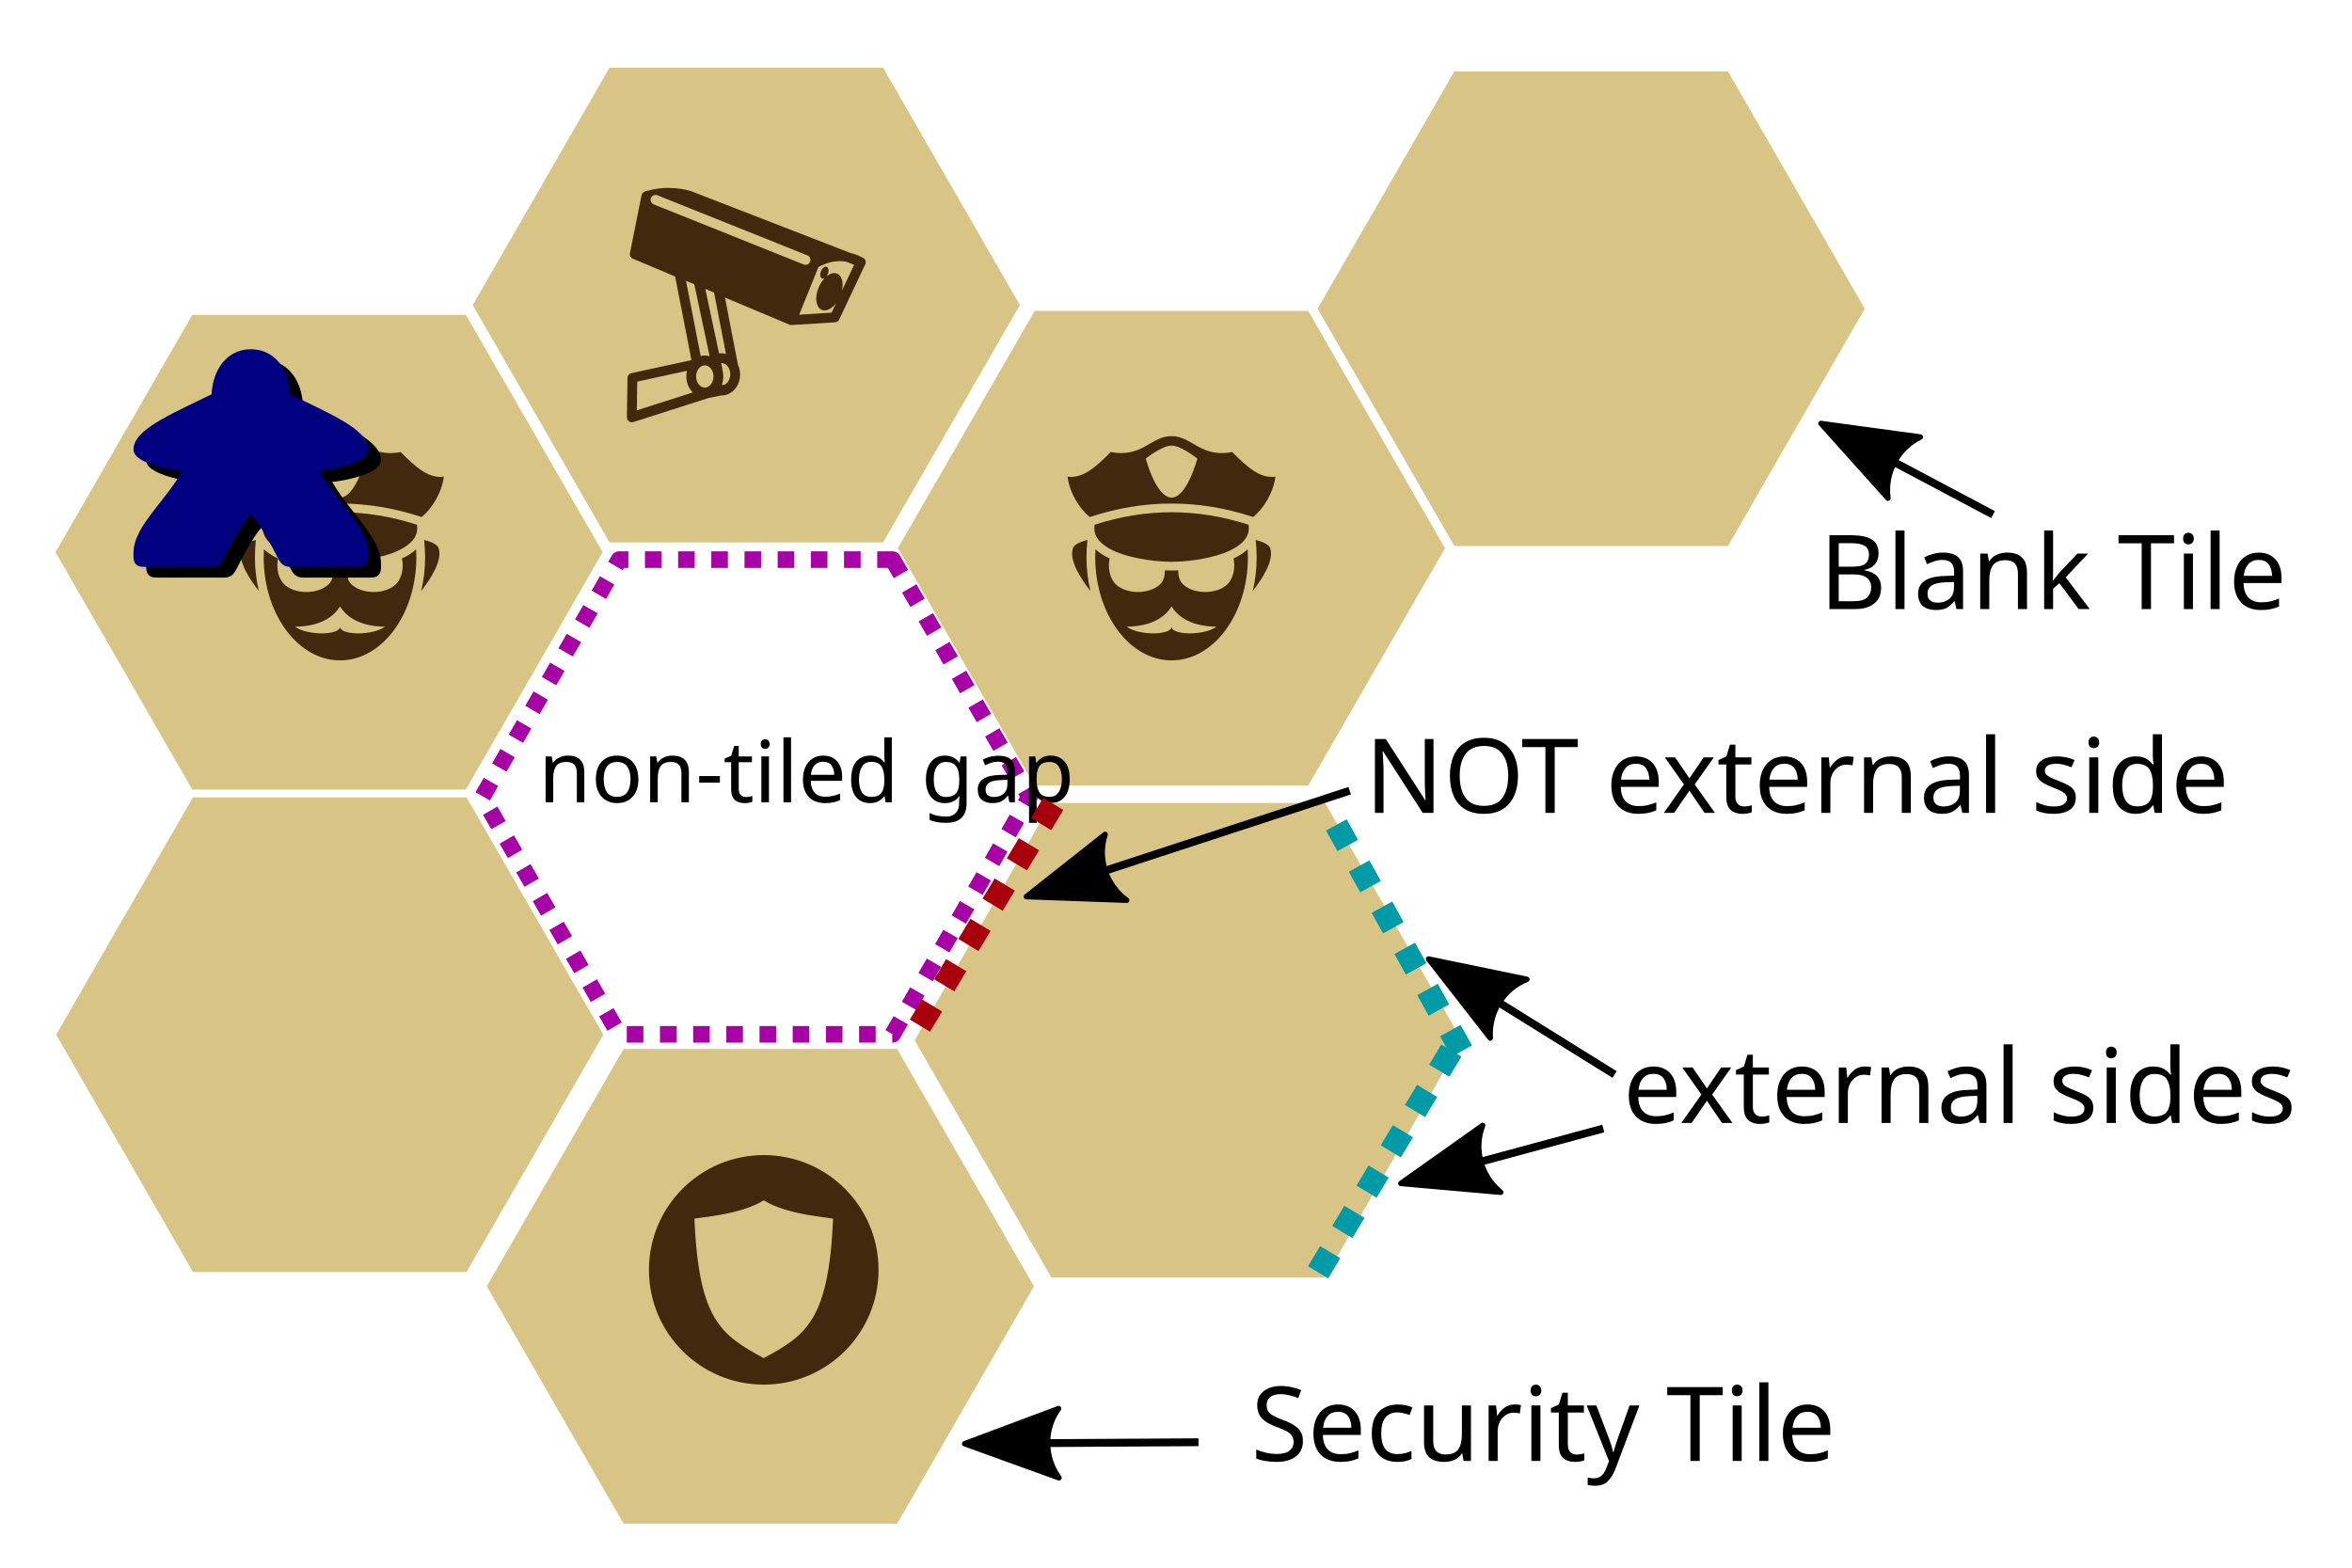
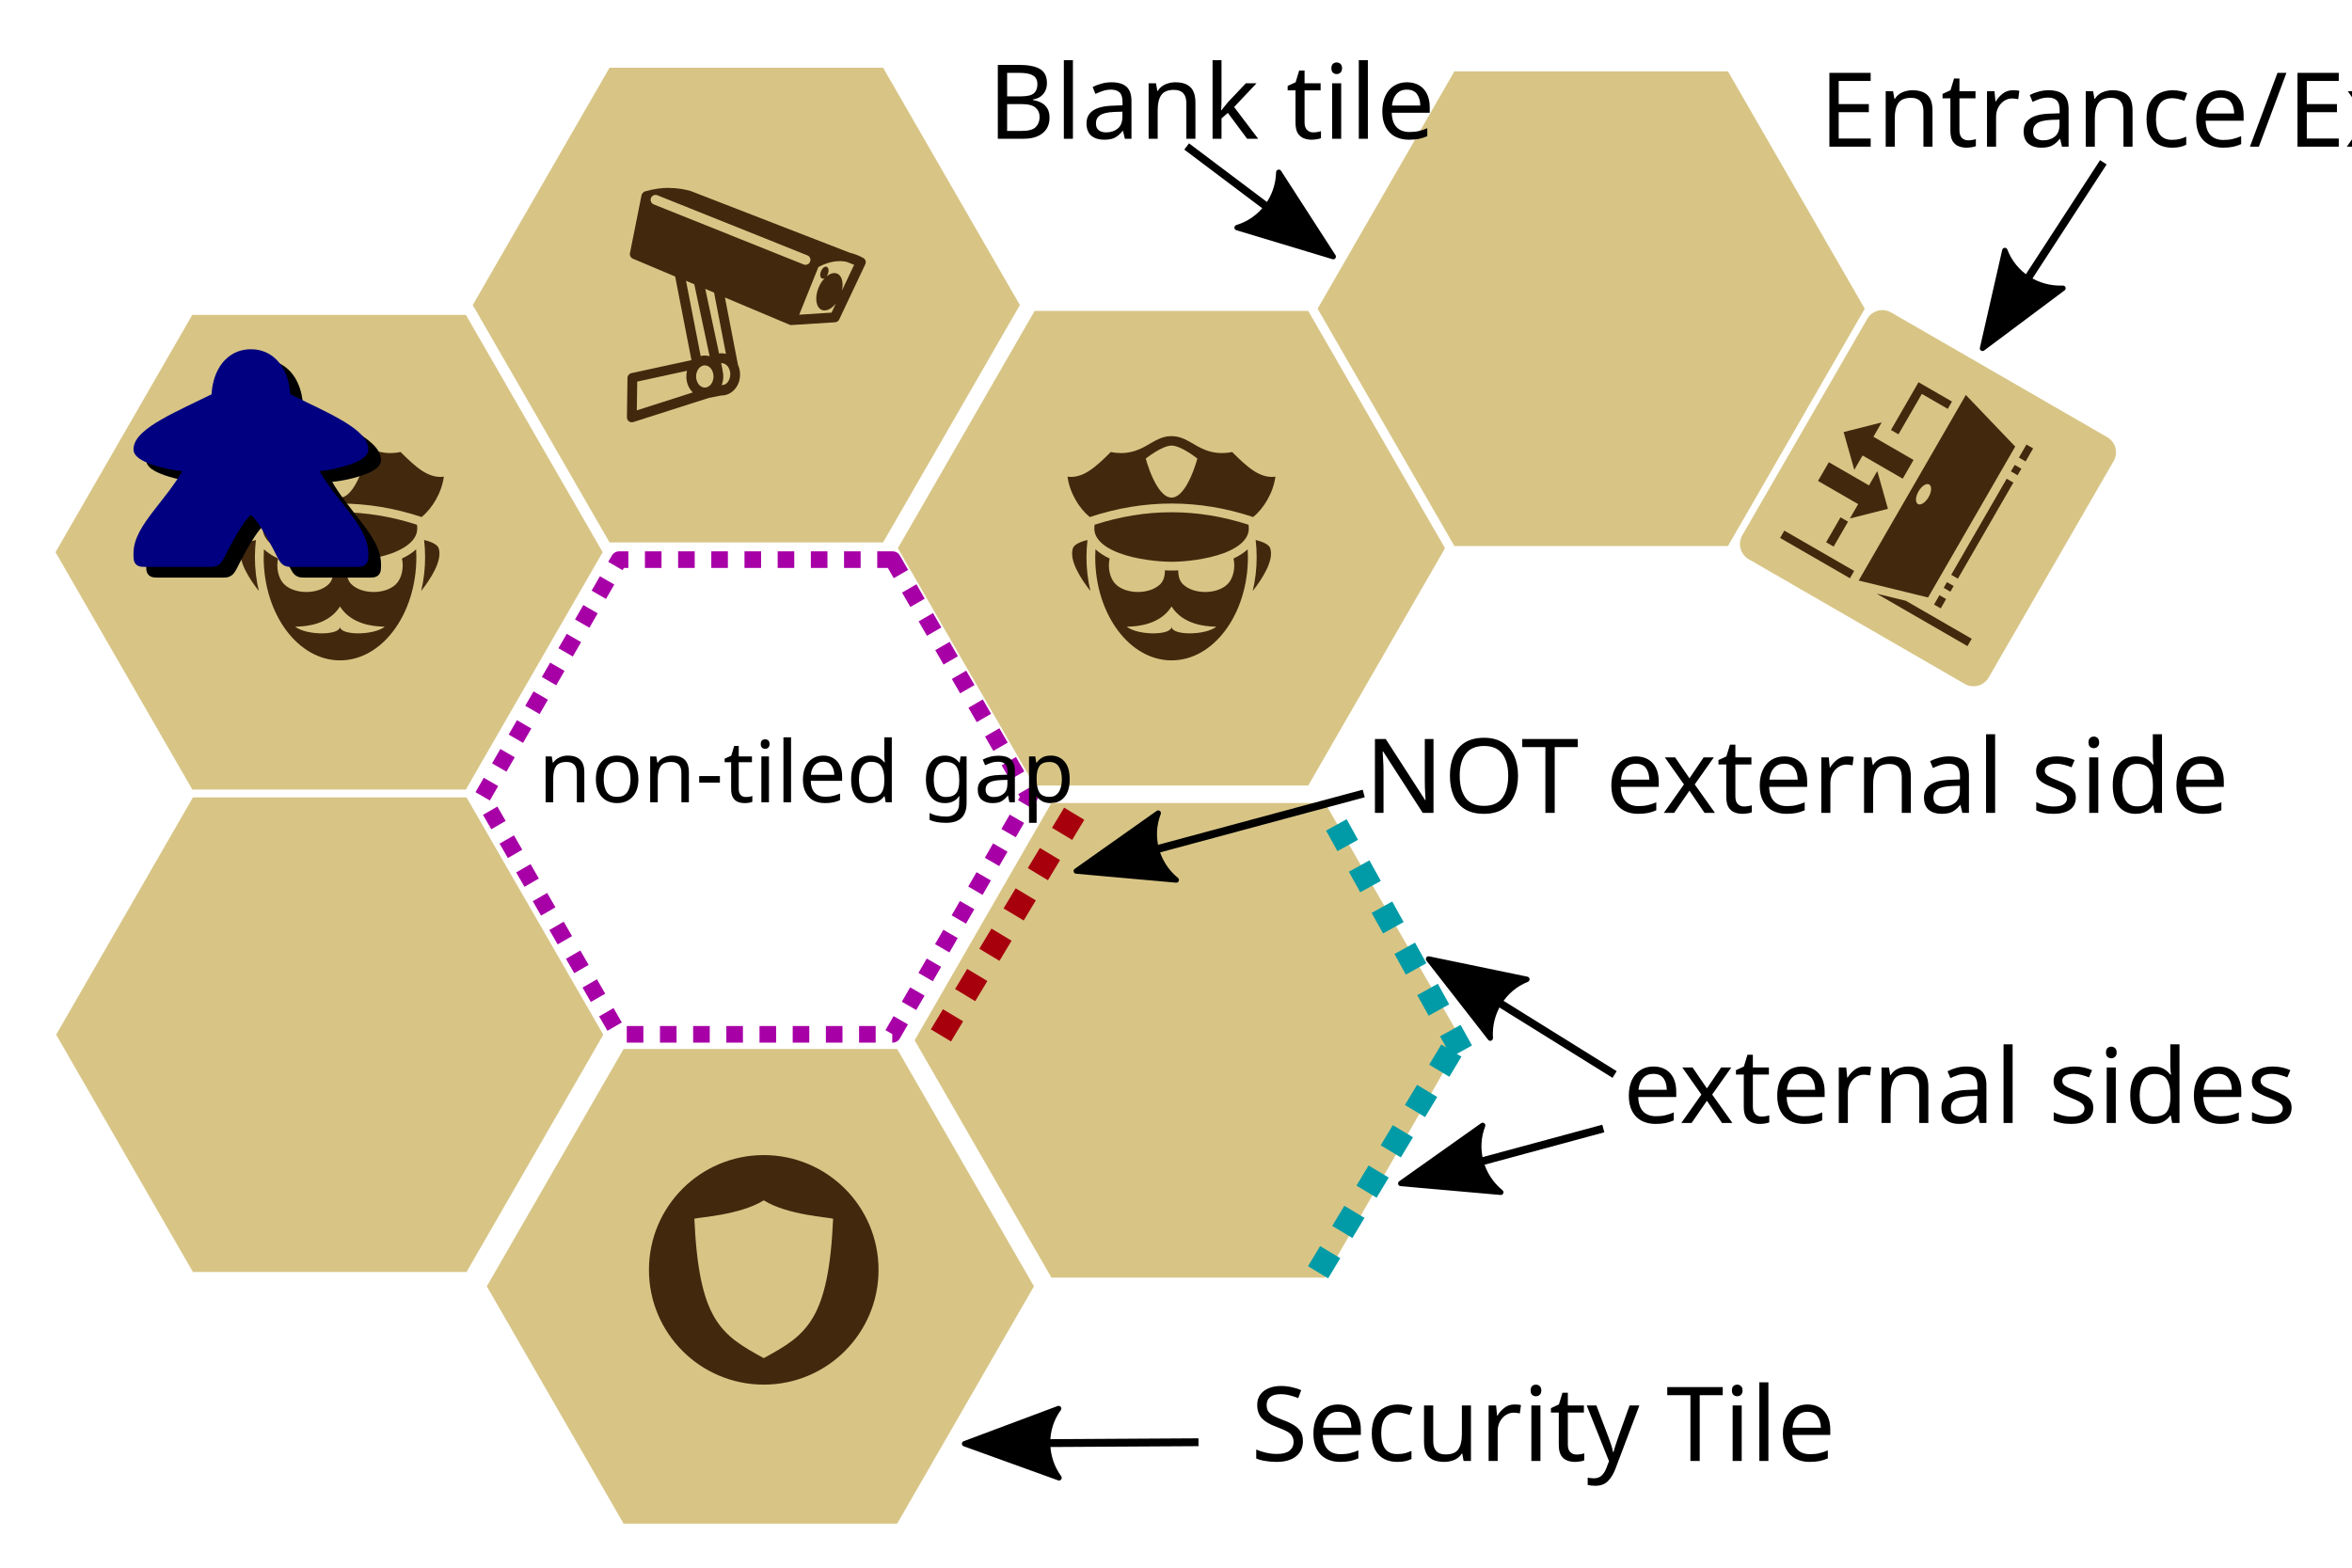
<svg xmlns="http://www.w3.org/2000/svg" width="300" height="200" viewBox="0 0 300 200" id="svg16062" version="1.1">
  <defs id="defs16064">
+     <marker orient="auto" refY="0" refX="0" id="marker23727" style="overflow:visible">
+       <path id="path23729" style="fill:#000000;fill-opacity:1;fill-rule:evenodd;stroke:#000000;stroke-width:0.625;stroke-linejoin:round;stroke-opacity:1" d="M 8.719,4.034 -2.207,0.016 8.719,-4.002 c -1.745,2.372 -1.735,5.617 -6e-7,8.035 z" transform="matrix(-1.1,0,0,-1.1,-1.1,0)" />
+     </marker>
    <marker style="overflow:visible" id="marker18498" refX="0" refY="0" orient="auto">
      <path transform="matrix(-1.1,0,0,-1.1,-1.1,0)" d="M 8.719,4.034 -2.207,0.016 8.719,-4.002 c -1.745,2.372 -1.735,5.617 -6e-7,8.035 z" style="fill:#000000;fill-opacity:1;fill-rule:evenodd;stroke:#000000;stroke-width:0.625;stroke-linejoin:round;stroke-opacity:1" id="path18500" />
    </marker>
    <marker orient="auto" refY="0" refX="0" id="marker18350" style="overflow:visible">
      <path id="path18352" style="fill:#000000;fill-opacity:1;fill-rule:evenodd;stroke:#000000;stroke-width:0.625;stroke-linejoin:round;stroke-opacity:1" d="M 8.719,4.034 -2.207,0.016 8.719,-4.002 c -1.745,2.372 -1.735,5.617 -6e-7,8.035 z" transform="matrix(-1.1,0,0,-1.1,-1.1,0)" />
    </marker>
    <marker style="overflow:visible" id="marker17914" refX="0" refY="0" orient="auto">
      <path transform="matrix(-1.1,0,0,-1.1,-1.1,0)" d="M 8.719,4.034 -2.207,0.016 8.719,-4.002 c -1.745,2.372 -1.735,5.617 -6e-7,8.035 z" style="fill:#000000;fill-opacity:1;fill-rule:evenodd;stroke:#000000;stroke-width:0.625;stroke-linejoin:round;stroke-opacity:1" id="path17916" />
    </marker>
    <marker style="overflow:visible" id="marker17866" refX="0" refY="0" orient="auto">
      <path transform="matrix(-1.1,0,0,-1.1,-1.1,0)" d="M 8.719,4.034 -2.207,0.016 8.719,-4.002 c -1.745,2.372 -1.735,5.617 -6e-7,8.035 z" style="fill:#000000;fill-opacity:1;fill-rule:evenodd;stroke:#000000;stroke-width:0.625;stroke-linejoin:round;stroke-opacity:1" id="path17868" />
    </marker>
    <marker orient="auto" refY="0" refX="0" id="Arrow2Lend" style="overflow:visible">
      <path id="path16757" style="fill:#000000;fill-opacity:1;fill-rule:evenodd;stroke:#000000;stroke-width:0.625;stroke-linejoin:round;stroke-opacity:1" d="M 8.719,4.034 -2.207,0.016 8.719,-4.002 c -1.745,2.372 -1.735,5.617 -6e-7,8.035 z" transform="matrix(-1.1,0,0,-1.1,-1.1,0)" />
    </marker>
    <marker style="overflow:visible" id="marker17104" refX="0" refY="0" orient="auto">
      <path transform="matrix(-0.8,0,0,-0.8,-10,0)" style="fill:#000000;fill-opacity:1;fill-rule:evenodd;stroke:#000000;stroke-width:1pt;stroke-opacity:1" d="M 0,0 5,-5 -12.5,0 5,5 0,0 Z" id="path17106" />
    </marker>
  </defs>
  <g id="layer1" transform="translate(0,-852.3622)">
    <path transform="matrix(3.126118,0,0,3.132146,-1231.628,-2563.346)" style="font-style:normal;font-weight:normal;font-size:medium;line-height:125%;font-family:sans-serif;letter-spacing:0px;word-spacing:0px;fill:#d8c586;fill-opacity:1;stroke:none;stroke-width:0.096;stroke-linecap:butt;stroke-linejoin:round;stroke-miterlimit:4;stroke-dasharray:none;stroke-dashoffset:0;stroke-opacity:1" id="path13290" d="m 412.989,1103.357 5.581,9.667 -5.581,9.667 -11.163,0 -5.581,-9.667 5.581,-9.667 z" />
    <path d="m 412.989,1103.357 5.581,9.667 -5.581,9.667 -11.163,0 -5.581,-9.667 5.581,-9.667 z" id="path16616" style="font-style:normal;font-weight:normal;font-size:medium;line-height:125%;font-family:sans-serif;letter-spacing:0px;word-spacing:0px;fill:#d8c586;fill-opacity:1;stroke:none;stroke-width:0.096;stroke-linecap:butt;stroke-linejoin:round;stroke-miterlimit:4;stroke-dasharray:none;stroke-dashoffset:0;stroke-opacity:1" transform="matrix(3.126118,0,0,3.132146,-1178.411,-2594.873)" />
    <path style="fill:#42290d;fill-opacity:1;stroke-linecap:round;stroke-linejoin:round" d="m 85.34,876.326 c -0.975,-4.5e-4 -2.001,0.141 -3.081,0.456 a 0.625,0.625 0 0 0 -0.009,0 0.625,0.625 0 0 0 -0.032,0.022 0.625,0.625 0 0 0 -0.025,0 0.625,0.625 0 0 0 -0.031,0.022 0.625,0.625 0 0 0 -0.026,0.022 0.625,0.625 0 0 0 -0.03,0.022 0.625,0.625 0 0 0 -0.023,0.022 0.625,0.625 0 0 0 -0.028,0.022 0.625,0.625 0 0 0 -0.022,0.022 0.625,0.625 0 0 0 -0.026,0.024 0.625,0.625 0 0 0 -0.02,0.022 0.625,0.625 0 0 0 -0.024,0.026 0.625,0.625 0 0 0 -0.015,0.022 0.625,0.625 0 0 0 -0.023,0.031 0.625,0.625 0 0 0 -0.013,0.022 0.625,0.625 0 0 0 -0.018,0.031 0.625,0.625 0 0 0 -0.013,0.022 0.625,0.625 0 0 0 -0.015,0.033 0.625,0.625 0 0 0 -0.011,0.024 0.625,0.625 0 0 0 -0.013,0.033 0.625,0.625 0 0 0 -0.009,0.026 0.625,0.625 0 0 0 -0.011,0.046 l -1.473,7.366 a 0.625,0.625 0 0 0 0.37,0.698 l 5.397,2.275 2.08,10.667 -7.667,1.665 a 0.625,0.625 0 0 0 -0.494,0.602 l -0.07,5.031 a 0.625,0.625 0 0 0 0.814,0.604 l 9.637,-3.08 1.587,-0.308 c 0.013,0 0.023,0 0.035,0 0.655,0 1.272,-0.312 1.703,-0.82 0.43,-0.508 0.656,-1.17 0.655,-1.853 l 0,0 c 3.7e-4,-0.432 -0.091,-0.858 -0.266,-1.24 l -1.663,-8.59 8.275,3.488 a 0.625,0.625 0 0 0 0.011,0 0.625,0.625 0 0 0 0.036,0.022 0.625,0.625 0 0 0 0.023,0 0.625,0.625 0 0 0 0.036,0 0.625,0.625 0 0 0 0.028,0 0.625,0.625 0 0 0 0.032,0 0.625,0.625 0 0 0 0.032,0 0.625,0.625 0 0 0 0.028,0 0.625,0.625 0 0 0 0.036,0 0.625,0.625 0 0 0 0.024,0 l 5.488,-0.347 a 0.625,0.625 0 0 0 0.525,-0.358 l 3.324,-7.036 5.7e-4,0 a 0.625,0.625 0 0 0 -0.363,-0.864 c -0.512,-0.281 -1.04,-0.478 -1.576,-0.602 l -20.257,-7.86 a 0.625,0.625 0 0 0 -0.053,-0.022 c -0.876,-0.253 -1.8,-0.395 -2.776,-0.396 z m -1.734,0.903 a 0.625,0.625 0 0 1 0.243,0.046 l 19.13,7.666 a 0.626,0.626 0 0 1 0.38,0.71 0.625,0.625 0 0 0 -0.046,0.097 l -0.055,0.136 a 0.626,0.626 0 0 1 -0.743,0.22 l -19.13,-7.668 a 0.625,0.625 0 0 1 0.222,-1.207 z m 23.509,8.445 c 0.289,0 0.576,0.033 0.86,0.092 l 0.97,0.377 -1.557,3.297 c 0.06,-0.267 0.091,-0.532 0.088,-0.78 -0.009,-0.574 -0.193,-1.049 -0.516,-1.287 -0.323,-0.238 -0.769,-0.229 -1.209,0.022 -0.109,0.061 -0.217,0.136 -0.323,0.222 0.041,-0.052 0.079,-0.112 0.111,-0.176 0.093,-0.18 0.148,-0.391 0.146,-0.578 0,-0.187 -0.062,-0.345 -0.169,-0.426 -0.053,-0.04 -0.114,-0.061 -0.181,-0.059 -0.066,0 -0.138,0.022 -0.207,0.061 -0.139,0.079 -0.268,0.231 -0.362,0.413 -0.093,0.183 -0.148,0.391 -0.146,0.578 0,0.187 0.062,0.345 0.169,0.426 0.106,0.082 0.25,0.075 0.389,0 -0.225,0.235 -0.431,0.52 -0.598,0.837 -0.303,0.573 -0.475,1.237 -0.469,1.811 0.009,0.574 0.197,1.051 0.52,1.289 0.323,0.238 0.765,0.227 1.205,-0.022 0.275,-0.154 0.545,-0.396 0.784,-0.696 l -0.553,1.171 -4.129,0.263 2.451,-6.078 c 0.963,-0.51 1.86,-0.757 2.728,-0.75 z m -19.612,2.51 1.054,0.444 1.956,9.181 c -0.198,-0.059 -0.404,-0.092 -0.615,-0.092 -0.179,0 -0.355,0.024 -0.526,0.068 l -1.87,-9.601 z m 2.458,1.036 1.12,0.472 1.513,7.818 c -0.18,-0.049 -0.366,-0.077 -0.556,-0.077 -0.108,0 -0.215,0 -0.32,0.026 l -1.757,-8.239 z m 2.077,9.468 c 0.254,0 0.543,0.13 0.755,0.38 0.211,0.25 0.357,0.651 0.357,1.039 6.2e-4,0.388 -0.145,0.789 -0.357,1.039 -0.1,0.119 -0.218,0.209 -0.341,0.273 l -0.404,0.08 c 0.139,-0.347 0.209,-0.724 0.209,-1.107 l 0,0 c 2.6e-4,-0.248 -0.029,-0.494 -0.088,-0.731 a 0.625,0.625 0 0 0 -0.013,-0.147 l -0.175,-0.82 c 0.02,0 0.039,0 0.058,0 z m -2.14,0.283 c 0.254,0 0.543,0.13 0.755,0.38 0.211,0.25 0.357,0.651 0.357,1.039 5.6e-4,0.389 -0.145,0.789 -0.357,1.039 -0.211,0.25 -0.501,0.38 -0.755,0.38 -0.254,0 -0.542,-0.13 -0.753,-0.38 -0.211,-0.25 -0.359,-0.651 -0.359,-1.039 -5.8e-4,-0.389 0.147,-0.789 0.359,-1.039 0.211,-0.25 0.499,-0.38 0.753,-0.38 z m -2.27,0.697 c -0.058,0.234 -0.087,0.477 -0.086,0.722 l 0,0 c 0,0.682 0.224,1.344 0.655,1.853 0.056,0.064 0.113,0.128 0.174,0.185 l -7.144,2.283 0.051,-3.666 6.35,-1.379 z" id="path13310" />
    <path transform="matrix(3.126118,0,0,3.132146,-1124.185,-2563.851)" style="font-style:normal;font-weight:normal;font-size:medium;line-height:125%;font-family:sans-serif;letter-spacing:0px;word-spacing:0px;fill:#d8c586;fill-opacity:1;stroke:none;stroke-width:0.096;stroke-linecap:butt;stroke-linejoin:round;stroke-miterlimit:4;stroke-dasharray:none;stroke-dashoffset:0;stroke-opacity:1" id="path16648" d="m 412.989,1103.357 5.581,9.667 -5.581,9.667 -11.163,0 -5.581,-9.667 5.581,-9.667 z" />
    <path d="m 412.989,1103.357 5.581,9.667 -5.581,9.667 -11.163,0 -5.581,-9.667 5.581,-9.667 z" id="path16650" style="font-style:normal;font-weight:normal;font-size:medium;line-height:125%;font-family:sans-serif;letter-spacing:0px;word-spacing:0px;fill:none;fill-opacity:1;stroke:#a700a7;stroke-width:0.677;stroke-linecap:butt;stroke-linejoin:round;stroke-miterlimit:4;stroke-dasharray:0.677, 0.677;stroke-dashoffset:0;stroke-opacity:1" transform="matrix(3.126118,0,0,3.132146,-1177.193,-2532.115)" />
    <path id="path13296" d="m 149.421,908 c 1.3,0 2.163,0.649 3.321,1.292 1.097,0.609 2.476,1.132 4.421,0.735 0.923,0.922 1.861,1.845 2.861,2.47 0.818,0.511 1.738,0.816 2.655,0.672 -0.263,2.07 -1.521,4.095 -2.835,5.155 -3.466,-1.149 -6.941,-1.723 -10.416,-1.723 -3.478,0 -6.956,0.576 -10.426,1.726 -1.316,-1.059 -2.575,-3.086 -2.838,-5.158 0.917,0.143 1.837,-0.161 2.655,-0.672 1,-0.625 1.938,-1.548 2.861,-2.47 1.945,0.397 3.324,-0.126 4.421,-0.735 1.158,-0.643 2.02,-1.292 3.321,-1.292 z m 0.013,1.21 c -1.227,0 -3.292,1.658 -3.292,1.658 0,0 1.314,4.974 3.292,4.974 1.978,0 3.292,-4.974 3.292,-4.974 0,0 -2.065,-1.658 -3.292,-1.658 z m 0,8.502 c 3.269,0 6.538,0.534 9.814,1.593 0.135,0.834 -0.093,1.454 -0.585,2.027 -0.548,0.64 -1.469,1.183 -2.561,1.592 -2.183,0.818 -5.014,1.108 -6.668,1.108 -1.654,0 -4.485,-0.29 -6.668,-1.108 -1.092,-0.409 -2.012,-0.952 -2.561,-1.592 -0.492,-0.573 -0.72,-1.193 -0.585,-2.027 3.277,-1.059 6.546,-1.593 9.814,-1.593 z m 10.726,3.538 c 0.608,0.148 1.668,0.481 1.858,1.052 0.52,1.56 -1.048,3.95 -2.233,5.457 0.327,-1.362 0.503,-2.811 0.503,-4.314 0,-0.746 -0.044,-1.48 -0.127,-2.196 z m -21.452,0 a 18.939,18.937 0 0 0 -0.127,2.196 c 0,1.503 0.176,2.952 0.503,4.314 -1.186,-1.508 -2.754,-3.897 -2.233,-5.457 0.19,-0.571 1.25,-0.905 1.858,-1.052 z m 20.435,1.187 c 0.02,0.333 0.03,0.669 0.03,1.009 0,3.676 -1.123,6.993 -2.904,9.368 -1.781,2.374 -4.192,3.796 -6.834,3.796 -2.642,0 -5.053,-1.422 -6.834,-3.796 -1.782,-2.374 -2.904,-5.691 -2.904,-9.368 0,-0.34 0.013,-0.676 0.03,-1.009 0.508,0.474 1.128,0.859 1.81,1.178 -0.264,1.127 0.017,2.528 0.749,3.261 1.348,1.347 4.372,1.347 5.72,0 0.418,-0.418 0.597,-1.083 0.573,-1.75 0.306,0.021 0.594,0.021 0.857,0.021 0.262,0 0.551,0 0.857,-0.021 -0.024,0.667 0.155,1.333 0.573,1.75 1.348,1.347 4.372,1.347 5.72,0 0.733,-0.732 1.014,-2.134 0.749,-3.26 0.682,-0.32 1.303,-0.704 1.81,-1.179 z m -9.709,7.297 c -1.43,2.287 -4.29,2.573 -5.72,2.573 1.43,1.143 5.72,1.143 5.72,0 0,1.143 4.29,1.143 5.72,0 -1.43,0 -4.29,-0.286 -5.72,-2.573 z" style="fill:#42290d;fill-opacity:1" />
    <text xml:space="preserve" style="font-style:normal;font-variant:normal;font-weight:normal;font-stretch:normal;font-size:10.903px;line-height:125%;font-family:'Archivo Narrow';-inkscape-font-specification:'Archivo Narrow, Normal';text-align:start;letter-spacing:0px;word-spacing:0px;writing-mode:lr-tb;text-anchor:start;fill:#000000;fill-opacity:1;stroke:none;stroke-width:1px;stroke-linecap:butt;stroke-linejoin:miter;stroke-opacity:1" x="68.671" y="954.711" id="text16667">
      <tspan id="tspan16669" x="68.671" y="954.711">non-tiled gap</tspan>
    </text>
    <path d="m 412.989,1103.357 5.581,9.667 -5.581,9.667 -11.163,0 -5.581,-9.667 5.581,-9.667 z" id="path16671" style="font-style:normal;font-weight:normal;font-size:medium;line-height:125%;font-family:sans-serif;letter-spacing:0px;word-spacing:0px;fill:#d8c586;fill-opacity:1;stroke:none;stroke-width:0.096;stroke-linecap:butt;stroke-linejoin:round;stroke-miterlimit:4;stroke-dasharray:none;stroke-dashoffset:0;stroke-opacity:1" transform="matrix(3.126118,0,0,3.132146,-1122.045,-2501.074)" />
    <path transform="matrix(3.126118,0,0,3.132146,-1176.617,-2469.686)" style="font-style:normal;font-weight:normal;font-size:medium;line-height:125%;font-family:sans-serif;letter-spacing:0px;word-spacing:0px;fill:#d8c586;fill-opacity:1;stroke:none;stroke-width:0.096;stroke-linecap:butt;stroke-linejoin:round;stroke-miterlimit:4;stroke-dasharray:none;stroke-dashoffset:0;stroke-opacity:1" id="path16673" d="m 412.989,1103.357 5.581,9.667 -5.581,9.667 -11.163,0 -5.581,-9.667 5.581,-9.667 z" />
    <path d="m 412.989,1103.357 5.581,9.667 -5.581,9.667 -11.163,0 -5.581,-9.667 5.581,-9.667 z" id="path16675" style="font-style:normal;font-weight:normal;font-size:medium;line-height:125%;font-family:sans-serif;letter-spacing:0px;word-spacing:0px;fill:#d8c586;fill-opacity:1;stroke:none;stroke-width:0.096;stroke-linecap:butt;stroke-linejoin:round;stroke-miterlimit:4;stroke-dasharray:none;stroke-dashoffset:0;stroke-opacity:1" transform="matrix(3.126118,0,0,3.132146,-1231.546,-2501.788)" />
    <g id="g16704" transform="matrix(0.5985401,0,0,0.5985401,77.00204,430.124)">
      <circle r="24.464" cy="976.112" cx="34.107" id="path16696" style="opacity:1;fill:#42290d;fill-opacity:1;stroke:none;stroke-width:3;stroke-linecap:round;stroke-linejoin:round;stroke-miterlimit:4;stroke-dasharray:3, 3;stroke-dashoffset:0;stroke-opacity:1" />
      <path id="path9407" d="m 34.085,961.286 0,0.025 c -5.105,3.173 -13.977,3.589 -14.763,3.914 0.972,21.68 5.701,24.758 14.763,29.689 l 0,0.024 c 0.007,0 0.015,0 0.022,-0.024 0.007,0 0.015,0 0.022,0.024 l 0,-0.024 c 9.062,-4.931 13.791,-8.009 14.763,-29.689 -0.786,-0.326 -9.658,-0.741 -14.763,-3.914 l 0,-0.025 c -0.005,0 -0.015,0 -0.022,0 -0.007,0 -0.015,0 -0.022,0 z" style="fill:#d8c586;fill-opacity:1;stroke:none;stroke-width:0.679;stroke-linecap:round;stroke-linejoin:round;stroke-miterlimit:4;stroke-dasharray:none;stroke-opacity:1" />
    </g>
    <path d="m 412.989,1103.357 5.581,9.667 -5.581,9.667 -11.163,0 -5.581,-9.667 5.581,-9.667 z" id="path16714" style="font-style:normal;font-weight:normal;font-size:medium;line-height:125%;font-family:sans-serif;letter-spacing:0px;word-spacing:0px;fill:#d8c586;fill-opacity:1;stroke:none;stroke-width:0.096;stroke-linecap:butt;stroke-linejoin:round;stroke-miterlimit:4;stroke-dasharray:none;stroke-dashoffset:0;stroke-opacity:1" transform="matrix(3.126118,0,0,3.132146,-1070.647,-2594.408)" />
    <path id="path16722" d="m 185.122,986.392 -17.678,29.41" style="fill:none;fill-rule:evenodd;stroke:#009ba7;stroke-width:3;stroke-linecap:butt;stroke-linejoin:miter;stroke-miterlimit:4;stroke-dasharray:3, 3;stroke-dashoffset:0;stroke-opacity:1" />
    <path style="fill:none;fill-rule:evenodd;stroke:#009ba7;stroke-width:3;stroke-linecap:butt;stroke-linejoin:miter;stroke-miterlimit:4;stroke-dasharray:3, 3;stroke-dashoffset:0;stroke-opacity:1" d="M 186.444,986.466 169.813,956.451" id="path16724" />
    <text xml:space="preserve" style="font-style:normal;font-variant:normal;font-weight:normal;font-stretch:normal;font-size:13.2px;line-height:125%;font-family:'Archivo Narrow';-inkscape-font-specification:'Archivo Narrow, Normal';text-align:start;letter-spacing:0px;word-spacing:0px;writing-mode:lr-tb;text-anchor:start;fill:#000000;fill-opacity:1;stroke:none;stroke-width:1px;stroke-linecap:butt;stroke-linejoin:miter;stroke-opacity:1" x="207.041" y="995.626" id="text16726">
      <tspan id="tspan16728" x="207.041" y="995.626">external sides</tspan>
    </text>
    <path style="fill:none;fill-rule:evenodd;stroke:#000000;stroke-width:1px;stroke-linecap:butt;stroke-linejoin:miter;stroke-opacity:1;marker-end:url(#Arrow2Lend)" d="M 205.945,989.445 183.352,975.392" id="path16730" />
    <path id="path17102" d="m 204.505,996.333 -24.559,6.647" style="fill:none;fill-rule:evenodd;stroke:#000000;stroke-width:1px;stroke-linecap:butt;stroke-linejoin:miter;stroke-opacity:1;marker-end:url(#marker17866)" />
-     <path style="fill:none;fill-rule:evenodd;stroke:#a7000c;stroke-width:3;stroke-linecap:butt;stroke-linejoin:miter;stroke-miterlimit:4;stroke-dasharray:3, 3;stroke-dashoffset:0;stroke-opacity:1" d="m 117.337,983.207 17.678,-29.41" id="path17900" />
+     <path style="fill:none;fill-rule:evenodd;stroke:#a7000c;stroke-width:3;stroke-linecap:butt;stroke-linejoin:miter;stroke-miterlimit:4;stroke-dasharray:3, 3;stroke-dashoffset:0;stroke-opacity:1" d="m 120.016,984.457 17.678,-29.41" id="path17900" />
    <text id="text17902" y="956.063" x="174.095" style="font-style:normal;font-variant:normal;font-weight:normal;font-stretch:normal;font-size:13.2px;line-height:125%;font-family:'Archivo Narrow';-inkscape-font-specification:'Archivo Narrow, Normal';text-align:start;letter-spacing:0px;word-spacing:0px;writing-mode:lr-tb;text-anchor:start;fill:#000000;fill-opacity:1;stroke:none;stroke-width:1px;stroke-linecap:butt;stroke-linejoin:miter;stroke-opacity:1" xml:space="preserve">
      <tspan y="956.063" x="174.095" id="tspan17904">NOT external side</tspan>
    </text>
-     <path id="path17912" d="m 172.158,953.234 -39.989,13.088" style="fill:none;fill-rule:evenodd;stroke:#000000;stroke-width:1px;stroke-linecap:butt;stroke-linejoin:miter;stroke-opacity:1;marker-end:url(#marker17914)" />
+     <path id="path17912" d="m 173.944,953.591 -35.389,9.534" style="fill:none;fill-rule:evenodd;stroke:#000000;stroke-width:1px;stroke-linecap:butt;stroke-linejoin:miter;stroke-opacity:1;marker-end:url(#marker17914)" />
    <text xml:space="preserve" style="font-style:normal;font-variant:normal;font-weight:normal;font-stretch:normal;font-size:13.2px;line-height:125%;font-family:'Archivo Narrow';-inkscape-font-specification:'Archivo Narrow, Normal';text-align:start;letter-spacing:0px;word-spacing:0px;writing-mode:lr-tb;text-anchor:start;fill:#000000;fill-opacity:1;stroke:none;stroke-width:1px;stroke-linecap:butt;stroke-linejoin:miter;stroke-opacity:1" x="159.564" y="1038.743" id="text18344">
      <tspan id="tspan18346" x="159.564" y="1038.743">Security Tile</tspan>
    </text>
    <path style="fill:none;fill-rule:evenodd;stroke:#000000;stroke-width:1px;stroke-linecap:butt;stroke-linejoin:miter;stroke-opacity:1;marker-end:url(#marker18350)" d="m 152.868,1036.358 -28.505,0.165" id="path18348" />
-     <text id="text18486" y="930.066" x="232.064" style="font-style:normal;font-variant:normal;font-weight:normal;font-stretch:normal;font-size:13.2px;line-height:125%;font-family:'Archivo Narrow';-inkscape-font-specification:'Archivo Narrow, Normal';text-align:start;letter-spacing:0px;word-spacing:0px;writing-mode:lr-tb;text-anchor:start;fill:#000000;fill-opacity:1;stroke:none;stroke-width:1px;stroke-linecap:butt;stroke-linejoin:miter;stroke-opacity:1" xml:space="preserve">
-       <tspan y="930.066" x="232.064" id="tspan18488">Blank Tile</tspan>
+     <text id="text18486" y="870.066" x="125.993" style="font-style:normal;font-variant:normal;font-weight:normal;font-stretch:normal;font-size:13.2px;line-height:125%;font-family:'Archivo Narrow';-inkscape-font-specification:'Archivo Narrow, Normal';text-align:start;letter-spacing:0px;word-spacing:0px;writing-mode:lr-tb;text-anchor:start;fill:#000000;fill-opacity:1;stroke:none;stroke-width:1px;stroke-linecap:butt;stroke-linejoin:miter;stroke-opacity:1" xml:space="preserve">
+       <tspan y="870.066" x="125.993" id="tspan18488">Blank tile</tspan>
    </text>
-     <path id="path18496" d="M 254.216,918.012 233.448,906.994" style="fill:none;fill-rule:evenodd;stroke:#000000;stroke-width:1px;stroke-linecap:butt;stroke-linejoin:miter;stroke-opacity:1;marker-end:url(#marker18498)" />
+     <path id="path18496" d="m 151.359,871.048 17.624,13.267" style="fill:none;fill-rule:evenodd;stroke:#000000;stroke-width:1px;stroke-linecap:butt;stroke-linejoin:miter;stroke-opacity:1;marker-end:url(#marker18498)" />
    <path style="fill:#42290d;fill-opacity:1" d="m 43.355,908 c 1.3,0 2.163,0.649 3.321,1.292 1.097,0.609 2.476,1.132 4.421,0.735 0.923,0.922 1.861,1.845 2.861,2.47 0.818,0.511 1.738,0.816 2.655,0.672 -0.263,2.07 -1.521,4.095 -2.835,5.155 -3.466,-1.149 -6.941,-1.723 -10.416,-1.723 -3.478,0 -6.956,0.576 -10.426,1.726 -1.316,-1.059 -2.575,-3.086 -2.838,-5.158 0.917,0.143 1.837,-0.161 2.655,-0.672 1,-0.625 1.938,-1.548 2.861,-2.47 1.945,0.397 3.324,-0.126 4.421,-0.735 1.158,-0.643 2.02,-1.292 3.321,-1.292 z m 0.013,1.21 c -1.227,0 -3.292,1.658 -3.292,1.658 0,0 1.314,4.974 3.292,4.974 1.978,0 3.292,-4.974 3.292,-4.974 0,0 -2.065,-1.658 -3.292,-1.658 z m 0,8.502 c 3.269,0 6.538,0.534 9.814,1.593 0.135,0.834 -0.093,1.454 -0.585,2.027 -0.548,0.64 -1.469,1.183 -2.561,1.592 -2.183,0.818 -5.014,1.108 -6.668,1.108 -1.654,0 -4.485,-0.29 -6.668,-1.108 -1.092,-0.409 -2.012,-0.952 -2.561,-1.592 -0.492,-0.573 -0.72,-1.193 -0.585,-2.027 3.277,-1.059 6.546,-1.593 9.814,-1.593 z m 10.726,3.538 c 0.608,0.148 1.668,0.481 1.858,1.052 0.52,1.56 -1.048,3.95 -2.233,5.457 0.327,-1.362 0.503,-2.811 0.503,-4.314 0,-0.746 -0.044,-1.48 -0.127,-2.196 z m -21.452,0 a 18.939,18.937 0 0 0 -0.127,2.196 c 0,1.503 0.176,2.952 0.503,4.314 -1.186,-1.508 -2.754,-3.897 -2.233,-5.457 0.19,-0.571 1.25,-0.905 1.858,-1.052 z m 20.435,1.187 c 0.02,0.333 0.03,0.669 0.03,1.009 0,3.676 -1.123,6.993 -2.904,9.368 -1.781,2.374 -4.192,3.796 -6.834,3.796 -2.642,0 -5.053,-1.422 -6.834,-3.796 -1.782,-2.374 -2.904,-5.691 -2.904,-9.368 0,-0.34 0.013,-0.676 0.03,-1.009 0.508,0.474 1.128,0.859 1.81,1.178 -0.264,1.127 0.017,2.528 0.749,3.261 1.348,1.347 4.372,1.347 5.72,0 0.418,-0.418 0.597,-1.083 0.573,-1.75 0.306,0.021 0.594,0.021 0.857,0.021 0.262,0 0.551,0 0.857,-0.021 -0.024,0.667 0.155,1.333 0.573,1.75 1.348,1.347 4.372,1.347 5.72,0 0.733,-0.732 1.014,-2.134 0.749,-3.26 0.682,-0.32 1.303,-0.704 1.81,-1.179 z m -9.709,7.297 c -1.43,2.287 -4.29,2.573 -5.72,2.573 1.43,1.143 5.72,1.143 5.72,0 0,1.143 4.29,1.143 5.72,0 -1.43,0 -4.29,-0.286 -5.72,-2.573 z" id="path18804" />
    <path id="path18806" d="m 33.619,898.288 c -1.863,0 -3.202,0.987 -3.976,2.226 -0.692,1.108 -0.98,2.394 -1.036,3.52 -2.112,1.045 -4.451,2.099 -6.334,3.176 -0.988,0.565 -1.849,1.134 -2.498,1.745 -0.648,0.611 -1.127,1.299 -1.127,2.11 0,0.345 0.168,0.627 0.358,0.833 0.19,0.207 0.417,0.367 0.677,0.517 0.518,0.299 1.172,0.549 1.891,0.765 1.068,0.321 2.264,0.56 3.304,0.662 -1.034,1.784 -2.411,3.424 -3.618,4.994 -1.395,1.815 -2.612,3.556 -2.612,5.489 0,0.276 -0.009,0.492 0.021,0.709 0.026,0.217 0.086,0.487 0.304,0.701 0.218,0.215 0.484,0.272 0.701,0.296 0.217,0.024 0.436,0.02 0.716,0.02 l 7.695,0 c 0.559,0 0.968,0.034 1.388,-0.237 0.421,-0.271 0.574,-0.641 0.874,-1.193 l 0.009,-0.02 0.009,-0.02 c 0,0 0.671,-1.365 1.471,-2.72 0.4,-0.677 0.835,-1.352 1.212,-1.83 0.189,-0.239 0.366,-0.428 0.493,-0.535 0.039,-0.032 0.057,-0.038 0.082,-0.052 0.025,0.02 0.043,0.02 0.082,0.052 0.127,0.107 0.304,0.296 0.493,0.535 0.378,0.478 0.812,1.153 1.212,1.83 0.8,1.355 1.471,2.72 1.471,2.72 l 0.009,0.02 0.009,0.02 c 0.3,0.553 0.452,0.92 0.87,1.192 0.418,0.271 0.826,0.238 1.377,0.238 l 7.729,0 c 0.276,0 0.491,0 0.707,-0.021 0.215,-0.024 0.483,-0.084 0.698,-0.299 0.215,-0.216 0.275,-0.483 0.299,-0.699 0.025,-0.216 0.021,-0.431 0.021,-0.707 0,-1.934 -1.218,-3.675 -2.612,-5.49 -1.207,-1.57 -2.583,-3.21 -3.618,-4.994 1.04,-0.102 2.236,-0.341 3.304,-0.661 0.719,-0.216 1.373,-0.465 1.891,-0.765 0.259,-0.149 0.487,-0.31 0.677,-0.517 0.19,-0.207 0.358,-0.488 0.358,-0.833 0,-0.811 -0.478,-1.499 -1.127,-2.11 -0.648,-0.611 -1.51,-1.179 -2.498,-1.745 -1.883,-1.077 -4.222,-2.131 -6.334,-3.176 -0.056,-1.126 -0.344,-2.411 -1.036,-3.52 -0.774,-1.239 -2.113,-2.226 -3.976,-2.226 z" style="fill:#000000;fill-opacity:1;stroke:none;stroke-width:1;stroke-opacity:1" />
    <path style="fill:#000080;fill-opacity:1;stroke:none;stroke-width:1;stroke-opacity:1" d="m 31.998,896.919 c -1.863,0 -3.202,0.987 -3.976,2.226 -0.692,1.108 -0.98,2.394 -1.036,3.52 -2.112,1.045 -4.451,2.099 -6.334,3.176 -0.988,0.565 -1.849,1.134 -2.498,1.745 -0.648,0.611 -1.127,1.299 -1.127,2.11 0,0.345 0.168,0.627 0.358,0.833 0.19,0.207 0.417,0.367 0.677,0.517 0.518,0.299 1.172,0.549 1.891,0.765 1.068,0.321 2.264,0.56 3.304,0.662 -1.034,1.784 -2.411,3.424 -3.618,4.994 -1.395,1.815 -2.612,3.556 -2.612,5.489 0,0.276 -0.009,0.492 0.021,0.709 0.026,0.217 0.086,0.487 0.304,0.701 0.218,0.215 0.484,0.272 0.701,0.296 0.217,0.024 0.436,0.02 0.716,0.02 l 7.695,0 c 0.559,0 0.968,0.034 1.388,-0.237 0.421,-0.271 0.574,-0.641 0.874,-1.193 l 0.009,-0.02 0.009,-0.02 c 0,0 0.671,-1.365 1.471,-2.72 0.4,-0.677 0.835,-1.352 1.212,-1.83 0.189,-0.239 0.366,-0.428 0.493,-0.535 0.039,-0.032 0.057,-0.038 0.082,-0.052 0.025,0.02 0.043,0.02 0.082,0.052 0.127,0.107 0.304,0.296 0.493,0.535 0.378,0.478 0.812,1.153 1.212,1.83 0.8,1.355 1.471,2.72 1.471,2.72 l 0.009,0.02 0.009,0.02 c 0.3,0.553 0.452,0.92 0.87,1.192 0.418,0.271 0.826,0.238 1.377,0.238 l 7.729,0 c 0.276,0 0.491,0 0.707,-0.021 0.215,-0.024 0.483,-0.084 0.698,-0.299 0.215,-0.216 0.275,-0.483 0.299,-0.699 0.025,-0.216 0.021,-0.431 0.021,-0.707 0,-1.934 -1.218,-3.675 -2.612,-5.49 -1.207,-1.57 -2.583,-3.21 -3.618,-4.994 1.04,-0.102 2.236,-0.341 3.304,-0.661 0.719,-0.216 1.373,-0.465 1.891,-0.765 0.259,-0.149 0.487,-0.31 0.677,-0.517 0.19,-0.207 0.358,-0.488 0.358,-0.833 0,-0.811 -0.478,-1.499 -1.127,-2.11 -0.648,-0.611 -1.51,-1.179 -2.498,-1.745 -1.883,-1.077 -4.222,-2.131 -6.334,-3.176 -0.056,-1.126 -0.344,-2.411 -1.036,-3.52 -0.774,-1.239 -2.113,-2.226 -3.976,-2.226 z" id="path13292" />
+     <g id="g22859" transform="matrix(0.3035613,0.1752612,-0.1752612,0.3035613,217.7329,498.7293)">
+       <rect ry="6.384" y="938.689" x="612.958" height="103.705" width="103.533" id="rect13923" style="fill:#d8c586;fill-opacity:1;stroke:none;stroke-width:2;stroke-linecap:round;stroke-linejoin:round;stroke-miterlimit:4;stroke-dasharray:none;stroke-dashoffset:0.6;stroke-opacity:1" />
+       <path id="path13925" d="m 657.871,951.108 0,77.995 24.956,-7.289 0,-63.416 -24.956,-7.289 z m 28.109,4.6 0.012,0.398 0,5.082 2.812,0 0,-5.476 -2.823,-0.004 z m -45.333,0.003 0,20.067 3.164,0 0,-16.987 10.897,0 0,-3.08 -14.06,0 z m 45.344,8.556 0,2.738 2.811,0 0,-2.738 -2.811,0 z m 0,5.818 0,40.382 2.811,0 0,-40.382 -2.811,0 z m -49.64,4.987 -10.241,9.971 10.241,9.971 0,-6.035 16.873,0 0,-7.871 -16.873,0 0,-6.036 z m 26.265,10.925 c 1.165,0 2.109,1.839 2.109,4.107 0,2.268 -0.944,4.107 -2.109,4.107 -1.165,0 -2.109,-1.839 -2.109,-4.107 0,-2.268 0.944,-4.107 2.109,-4.107 z m -18.805,5.203 0,6.037 -16.872,0 0,7.871 16.872,0 0,6.035 10.242,-9.971 -10.242,-9.972 z m -3.164,21.28 0,10.479 3.164,0 0,-10.479 -3.164,0 z m 45.344,1.067 0,2.395 2.811,0 0,-2.395 -2.811,0 z m 0,5.476 0,3.936 2.811,0 0,-3.936 -2.811,0 z m -60.634,7.871 0,3.08 29.35,0 0,-3.08 -29.35,0 z m 51.082,0 -10.545,3.08 38.198,0 0,-3.08 -27.653,0 z" style="fill:#42290d;fill-opacity:1" />
+     </g>
+     <text xml:space="preserve" style="font-style:normal;font-variant:normal;font-weight:normal;font-stretch:normal;font-size:13.2px;line-height:125%;font-family:'Archivo Narrow';-inkscape-font-specification:'Archivo Narrow, Normal';text-align:start;letter-spacing:0px;word-spacing:0px;writing-mode:lr-tb;text-anchor:start;fill:#000000;fill-opacity:1;stroke:none;stroke-width:1px;stroke-linecap:butt;stroke-linejoin:miter;stroke-opacity:1" x="232.059" y="871.076" id="text23721">
+       <tspan id="tspan23723" x="232.059" y="871.076">Entrance/Exit</tspan>
+     </text>
+     <path style="fill:none;fill-rule:evenodd;stroke:#000000;stroke-width:1px;stroke-linecap:butt;stroke-linejoin:miter;stroke-opacity:1;marker-end:url(#marker23727)" d="m 268.284,873.068 -14.701,22.611" id="path23725" />
  </g>
</svg>
